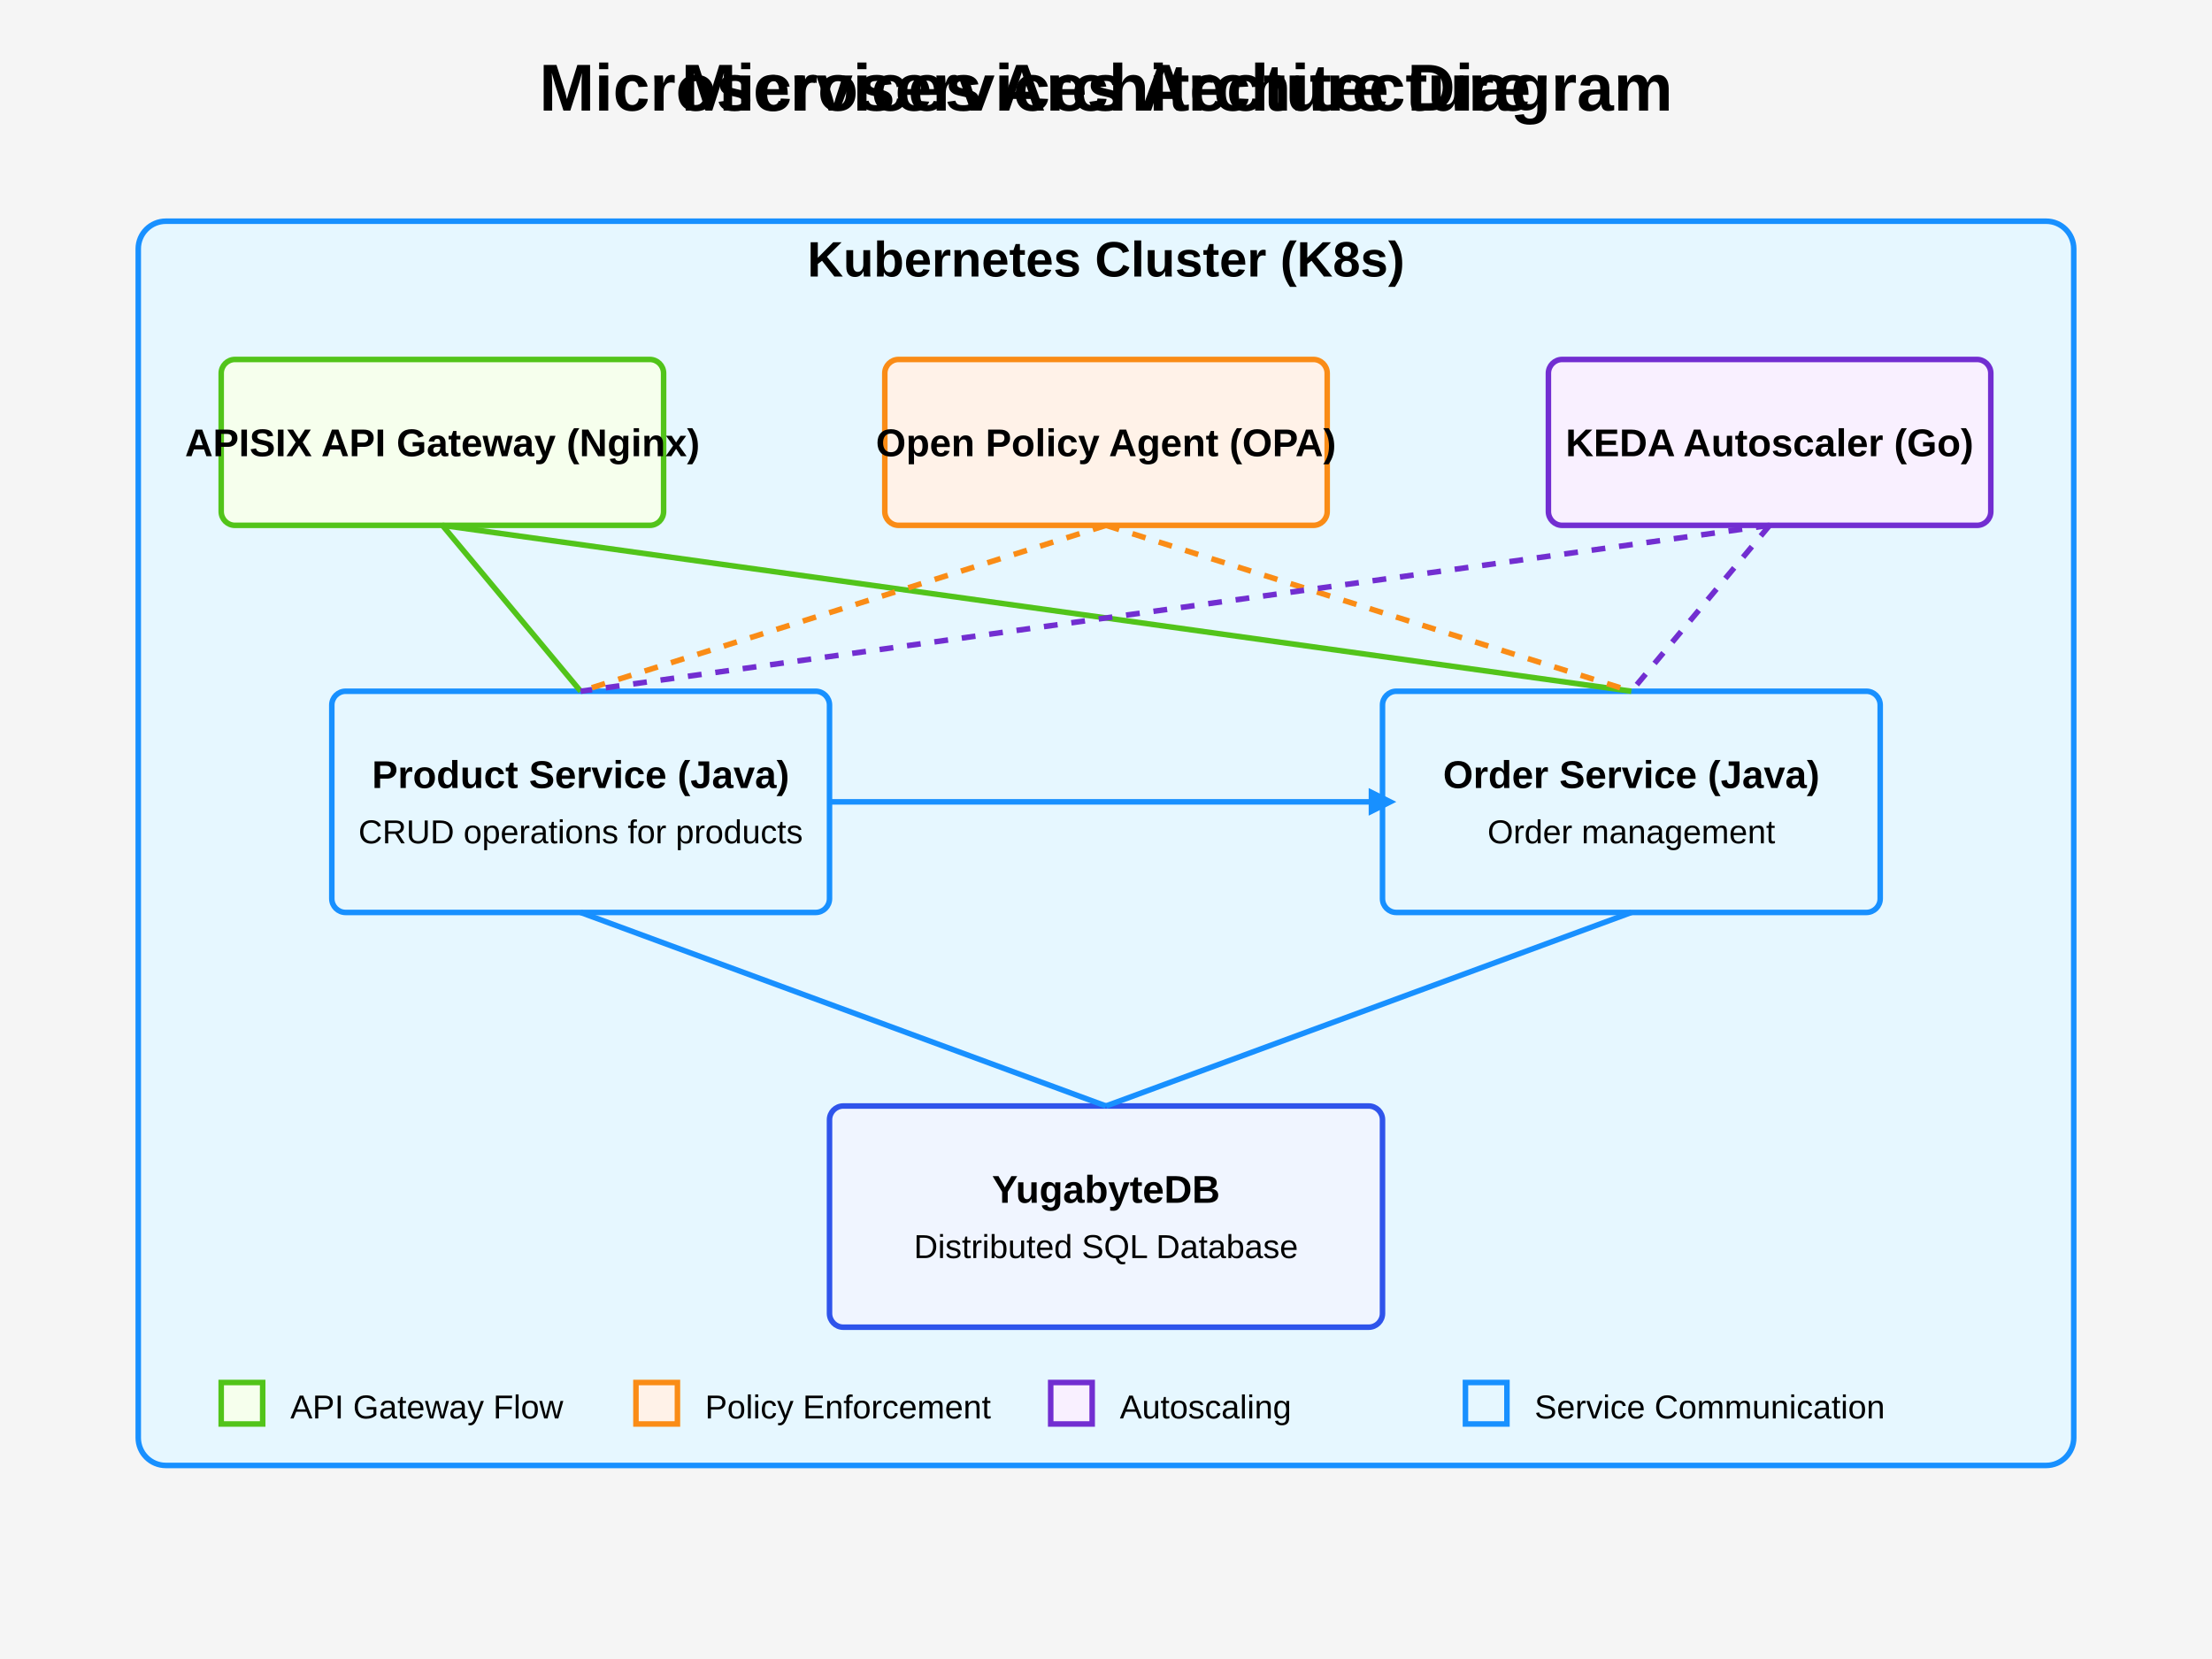
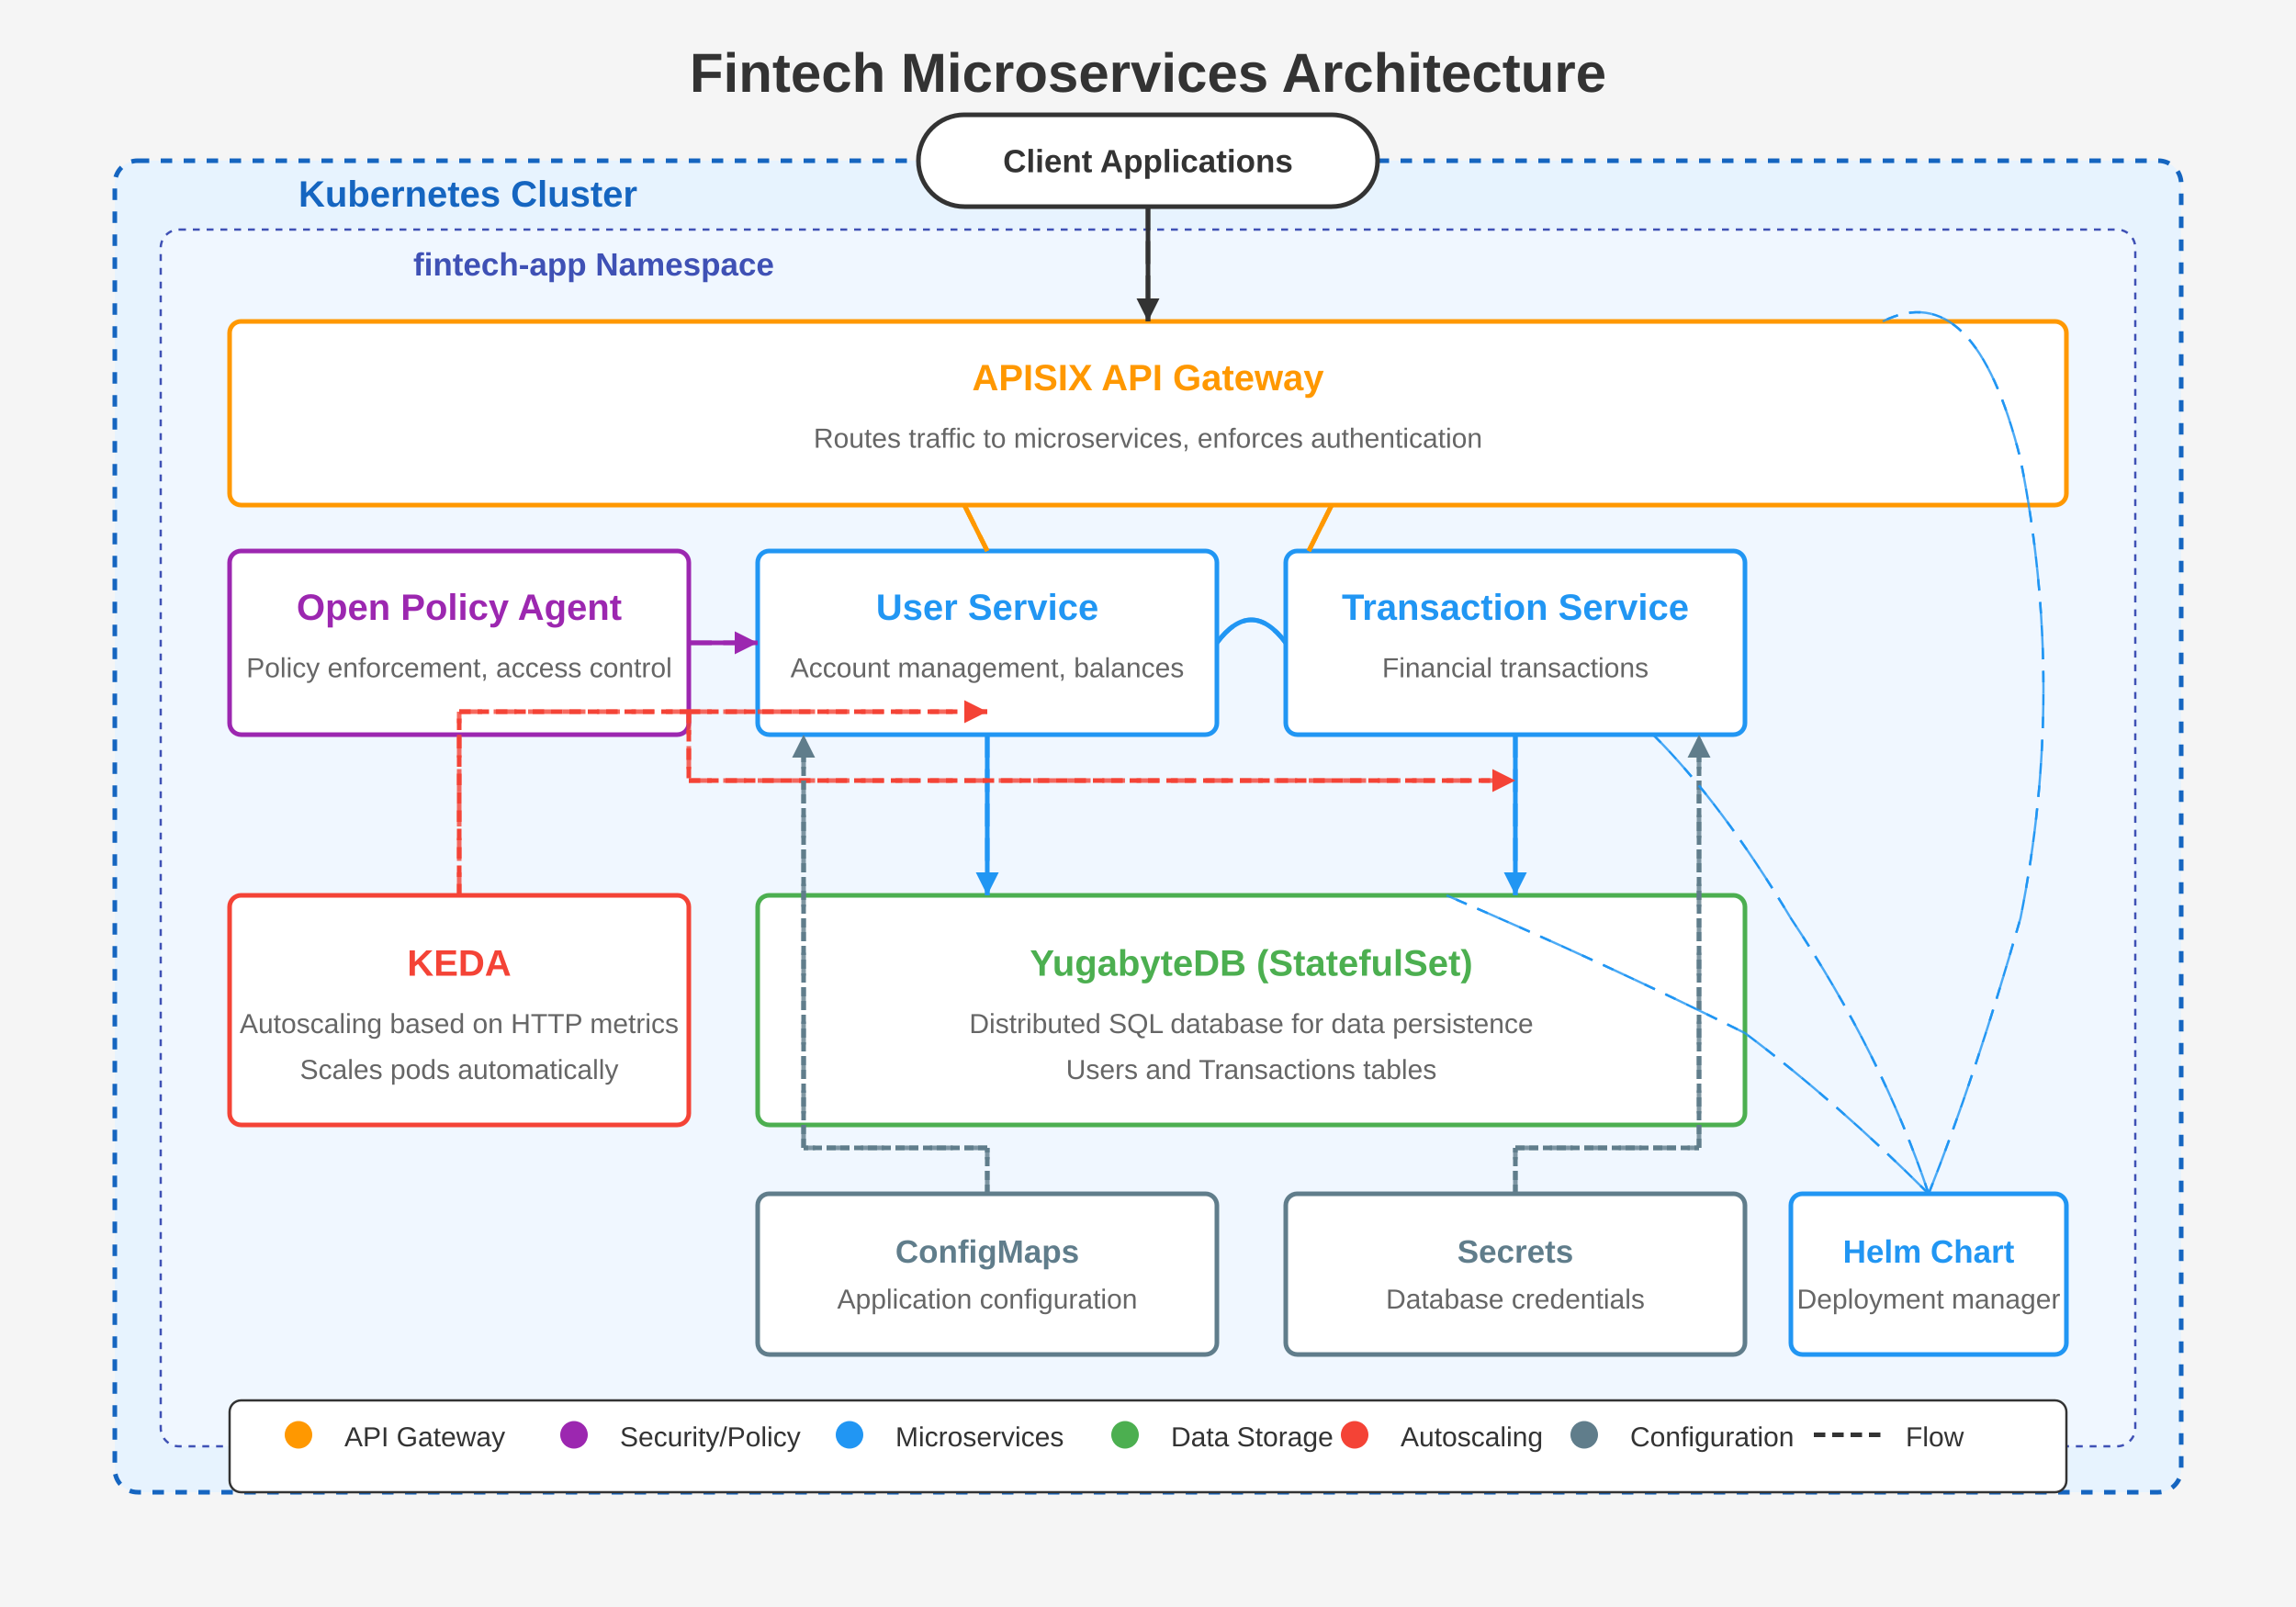
- <svg xmlns="http://www.w3.org/2000/svg" viewBox="0 0 800 600">
-   <rect width="800" height="600" fill="#f5f5f5" />
-   <text x="400" y="40" font-family="Arial" font-size="24" font-weight="bold" text-anchor="middle">Microservices Architecture Diagram</text>
-   <text x="400" y="40" font-family="Arial" font-size="24" font-weight="bold" text-anchor="middle">Microservices Architecture</text>
-   <rect x="50" y="80" width="700" height="450" rx="10" ry="10" fill="#e6f7ff" stroke="#1890ff" stroke-width="2" />
-   <text x="400" y="100" font-family="Arial" font-size="18" font-weight="bold" text-anchor="middle">Kubernetes Cluster (K8s)</text>
-   <rect x="80" y="130" width="160" height="60" rx="5" ry="5" fill="#f6ffed" stroke="#52c41a" stroke-width="2" />
-   <text x="160" y="165" font-family="Arial" font-size="14" font-weight="bold" text-anchor="middle">APISIX API Gateway (Nginx)</text>
-   <rect x="320" y="130" width="160" height="60" rx="5" ry="5" fill="#fff2e8" stroke="#fa8c16" stroke-width="2" />
-   <text x="400" y="165" font-family="Arial" font-size="14" font-weight="bold" text-anchor="middle">Open Policy Agent (OPA)</text>
-   <rect x="560" y="130" width="160" height="60" rx="5" ry="5" fill="#f9f0ff" stroke="#722ed1" stroke-width="2" />
-   <text x="640" y="165" font-family="Arial" font-size="14" font-weight="bold" text-anchor="middle">KEDA Autoscaler (Go)</text>
-   <rect x="120" y="250" width="180" height="80" rx="5" ry="5" fill="#e6f7ff" stroke="#1890ff" stroke-width="2" />
-   <text x="210" y="285" font-family="Arial" font-size="14" font-weight="bold" text-anchor="middle">Product Service (Java)</text>
-   <text x="210" y="305" font-family="Arial" font-size="12" text-anchor="middle">CRUD operations for products</text>
-   <rect x="500" y="250" width="180" height="80" rx="5" ry="5" fill="#e6f7ff" stroke="#1890ff" stroke-width="2" />
-   <text x="590" y="285" font-family="Arial" font-size="14" font-weight="bold" text-anchor="middle">Order Service (Java)</text>
-   <text x="590" y="305" font-family="Arial" font-size="12" text-anchor="middle">Order management</text>
-   <rect x="300" y="400" width="200" height="80" rx="5" ry="5" fill="#f0f5ff" stroke="#2f54eb" stroke-width="2" />
-   <text x="400" y="435" font-family="Arial" font-size="14" font-weight="bold" text-anchor="middle">YugabyteDB</text>
-   <text x="400" y="455" font-family="Arial" font-size="12" text-anchor="middle">Distributed SQL Database</text>
-   <line x1="160" y1="190" x2="210" y2="250" stroke="#52c41a" stroke-width="2" />
-   <line x1="160" y1="190" x2="590" y2="250" stroke="#52c41a" stroke-width="2" />
-   <line x1="400" y1="190" x2="210" y2="250" stroke="#fa8c16" stroke-width="2" stroke-dasharray="5,5" />
-   <line x1="400" y1="190" x2="590" y2="250" stroke="#fa8c16" stroke-width="2" stroke-dasharray="5,5" />
-   <line x1="640" y1="190" x2="210" y2="250" stroke="#722ed1" stroke-width="2" stroke-dasharray="5,5" />
-   <line x1="640" y1="190" x2="590" y2="250" stroke="#722ed1" stroke-width="2" stroke-dasharray="5,5" />
-   <line x1="210" y1="330" x2="400" y2="400" stroke="#1890ff" stroke-width="2" />
-   <line x1="590" y1="330" x2="400" y2="400" stroke="#1890ff" stroke-width="2" />
-   <line x1="300" y1="290" x2="500" y2="290" stroke="#1890ff" stroke-width="2" />
-   <polygon points="495,285 505,290 495,295" fill="#1890ff" />
-   <rect x="80" y="500" width="15" height="15" fill="#f6ffed" stroke="#52c41a" stroke-width="2" />
-   <text x="105" y="513" font-family="Arial" font-size="12" text-anchor="start">API Gateway Flow</text>
-   <rect x="230" y="500" width="15" height="15" fill="#fff2e8" stroke="#fa8c16" stroke-width="2" />
-   <text x="255" y="513" font-family="Arial" font-size="12" text-anchor="start">Policy Enforcement</text>
-   <rect x="380" y="500" width="15" height="15" fill="#f9f0ff" stroke="#722ed1" stroke-width="2" />
-   <text x="405" y="513" font-family="Arial" font-size="12" text-anchor="start">Autoscaling</text>
-   <rect x="530" y="500" width="15" height="15" fill="#e6f7ff" stroke="#1890ff" stroke-width="2" />
-   <text x="555" y="513" font-family="Arial" font-size="12" text-anchor="start">Service Communication</text>
+ <svg xmlns="http://www.w3.org/2000/svg" viewBox="0 0 1000 700">
+   <rect width="1000" height="700" fill="#f5f5f5" />
+   <text x="500" y="40" font-family="Arial" font-size="24" font-weight="bold" text-anchor="middle" fill="#333">Fintech Microservices Architecture</text>
+   <rect x="50" y="70" width="900" height="580" rx="10" ry="10" fill="#E7F3FE" stroke="#1565C0" stroke-width="2" stroke-dasharray="5,5" />
+   <text x="130" y="90" font-family="Arial" font-size="16" font-weight="bold" fill="#1565C0">Kubernetes Cluster</text>
+   <rect x="70" y="100" width="860" height="530" rx="8" ry="8" fill="#F0F7FF" stroke="#3F51B5" stroke-width="1" stroke-dasharray="3,3" />
+   <text x="180" y="120" font-family="Arial" font-size="14" font-weight="bold" fill="#3F51B5">fintech-app Namespace</text>
+   <rect x="100" y="140" width="800" height="80" rx="5" ry="5" fill="#FFF" stroke="#FF9800" stroke-width="2" />
+   <text x="500" y="170" font-family="Arial" font-size="16" font-weight="bold" text-anchor="middle" fill="#FF9800">APISIX API Gateway</text>
+   <text x="500" y="195" font-family="Arial" font-size="12" text-anchor="middle" fill="#666">Routes traffic to microservices, enforces authentication</text>
+   <rect x="100" y="240" width="200" height="80" rx="5" ry="5" fill="#FFF" stroke="#9C27B0" stroke-width="2" />
+   <text x="200" y="270" font-family="Arial" font-size="16" font-weight="bold" text-anchor="middle" fill="#9C27B0">Open Policy Agent</text>
+   <text x="200" y="295" font-family="Arial" font-size="12" text-anchor="middle" fill="#666">Policy enforcement, access control</text>
+   <rect x="330" y="240" width="200" height="80" rx="5" ry="5" fill="#FFF" stroke="#2196F3" stroke-width="2" />
+   <text x="430" y="270" font-family="Arial" font-size="16" font-weight="bold" text-anchor="middle" fill="#2196F3">User Service</text>
+   <text x="430" y="295" font-family="Arial" font-size="12" text-anchor="middle" fill="#666">Account management, balances</text>
+   <rect x="560" y="240" width="200" height="80" rx="5" ry="5" fill="#FFF" stroke="#2196F3" stroke-width="2" />
+   <text x="660" y="270" font-family="Arial" font-size="16" font-weight="bold" text-anchor="middle" fill="#2196F3">Transaction Service</text>
+   <text x="660" y="295" font-family="Arial" font-size="12" text-anchor="middle" fill="#666">Financial transactions</text>
+   <rect x="330" y="390" width="430" height="100" rx="5" ry="5" fill="#FFF" stroke="#4CAF50" stroke-width="2" />
+   <text x="545" y="425" font-family="Arial" font-size="16" font-weight="bold" text-anchor="middle" fill="#4CAF50">YugabyteDB (StatefulSet)</text>
+   <text x="545" y="450" font-family="Arial" font-size="12" text-anchor="middle" fill="#666">Distributed SQL database for data persistence</text>
+   <text x="545" y="470" font-family="Arial" font-size="12" text-anchor="middle" fill="#666">Users and Transactions tables</text>
+   <rect x="100" y="390" width="200" height="100" rx="5" ry="5" fill="#FFF" stroke="#F44336" stroke-width="2" />
+   <text x="200" y="425" font-family="Arial" font-size="16" font-weight="bold" text-anchor="middle" fill="#F44336">KEDA</text>
+   <text x="200" y="450" font-family="Arial" font-size="12" text-anchor="middle" fill="#666">Autoscaling based on HTTP metrics</text>
+   <text x="200" y="470" font-family="Arial" font-size="12" text-anchor="middle" fill="#666">Scales pods automatically</text>
+   <rect x="330" y="520" width="200" height="70" rx="5" ry="5" fill="#FFF" stroke="#607D8B" stroke-width="2" />
+   <text x="430" y="550" font-family="Arial" font-size="14" font-weight="bold" text-anchor="middle" fill="#607D8B">ConfigMaps</text>
+   <text x="430" y="570" font-family="Arial" font-size="12" text-anchor="middle" fill="#666">Application configuration</text>
+   <rect x="560" y="520" width="200" height="70" rx="5" ry="5" fill="#FFF" stroke="#607D8B" stroke-width="2" />
+   <text x="660" y="550" font-family="Arial" font-size="14" font-weight="bold" text-anchor="middle" fill="#607D8B">Secrets</text>
+   <text x="660" y="570" font-family="Arial" font-size="12" text-anchor="middle" fill="#666">Database credentials</text>
+   <rect x="400" y="50" width="200" height="40" rx="20" ry="20" fill="#FFF" stroke="#333" stroke-width="2" />
+   <text x="500" y="75" font-family="Arial" font-size="14" font-weight="bold" text-anchor="middle" fill="#333">Client Applications</text>
+   <rect x="780" y="520" width="120" height="70" rx="5" ry="5" fill="#FFF" stroke="#2196F3" stroke-width="2" />
+   <text x="840" y="550" font-family="Arial" font-size="14" font-weight="bold" text-anchor="middle" fill="#2196F3">Helm Chart</text>
+   <text x="840" y="570" font-family="Arial" font-size="12" text-anchor="middle" fill="#666">Deployment manager</text>
+   <line x1="500" y1="90" x2="500" y2="140" stroke="#333" stroke-width="2" />
+   <line x1="500" y1="90" x2="500" y2="140" stroke="#333" stroke-width="2" stroke-dasharray="10 5" opacity="0.8">
+     <animate attributeName="stroke-dashoffset" from="1" to="15" dur="0.5s" repeatCount="indefinite" />
+   </line>
+   <polygon points="500,140 495,130 505,130" fill="#333" />
+   <line x1="420" y1="220" x2="430" y2="240" stroke="#FF9800" stroke-width="2" />
+   <line x1="420" y1="220" x2="430" y2="240" stroke="#FF9800" stroke-width="2" stroke-dasharray="10 5" opacity="0.8">
+     <animate attributeName="stroke-dashoffset" from="0" to="15" dur="0.5s" repeatCount="indefinite" />
+   </line>
+   <line x1="580" y1="220" x2="570" y2="240" stroke="#FF9800" stroke-width="2" />
+   <line x1="580" y1="220" x2="570" y2="240" stroke="#FF9800" stroke-width="2" stroke-dasharray="10 5" opacity="0.8">
+     <animate attributeName="stroke-dashoffset" from="0" to="15" dur="0.5s" repeatCount="indefinite" />
+   </line>
+   <line x1="300" y1="280" x2="330" y2="280" stroke="#9C27B0" stroke-width="2" />
+   <line x1="300" y1="280" x2="330" y2="280" stroke="#9C27B0" stroke-width="2" stroke-dasharray="10 5" opacity="0.8">
+     <animate attributeName="stroke-dashoffset" from="0" to="15" dur="0.5s" repeatCount="indefinite" />
+   </line>
+   <polygon points="330,280 320,275 320,285" fill="#9C27B0" />
+   <line x1="430" y1="320" x2="430" y2="390" stroke="#2196F3" stroke-width="2" />
+   <line x1="430" y1="320" x2="430" y2="390" stroke="#2196F3" stroke-width="2" stroke-dasharray="10 5" opacity="0.8">
+     <animate attributeName="stroke-dashoffset" from="0" to="15" dur="0.5s" repeatCount="indefinite" />
+   </line>
+   <polygon points="430,390 425,380 435,380" fill="#2196F3" />
+   <line x1="660" y1="320" x2="660" y2="390" stroke="#2196F3" stroke-width="2" />
+   <line x1="660" y1="320" x2="660" y2="390" stroke="#2196F3" stroke-width="2" stroke-dasharray="10 5" opacity="0.8">
+     <animate attributeName="stroke-dashoffset" from="0" to="15" dur="0.5s" repeatCount="indefinite" />
+   </line>
+   <polygon points="660,390 655,380 665,380" fill="#2196F3" />
+   <path d="M 530 280 Q 545 260 560 280" stroke="#2196F3" stroke-width="2" fill="none" />
+   <path d="M 530 280 Q 545 260 560 280" stroke="#2196F3" stroke-width="2" fill="none" stroke-dasharray="10 5" opacity="0.8">
+     <animate attributeName="stroke-dashoffset" from="0" to="15" dur="0.5s" repeatCount="indefinite" />
+   </path>
+   <line x1="200" y1="390" x2="200" y2="310" stroke="#F44336" stroke-width="2" stroke-dasharray="5,3" />
+   <line x1="200" y1="390" x2="200" y2="310" stroke="#F44336" stroke-width="2" stroke-dasharray="10 5" opacity="0.8">
+     <animate attributeName="stroke-dashoffset" from="0" to="15" dur="0.5s" repeatCount="indefinite" />
+   </line>
+   <line x1="200" y1="310" x2="300" y2="310" stroke="#F44336" stroke-width="2" stroke-dasharray="5,3" />
+   <line x1="200" y1="310" x2="300" y2="310" stroke="#F44336" stroke-width="2" stroke-dasharray="10 5" opacity="0.8">
+     <animate attributeName="stroke-dashoffset" from="15" to="0" dur="0.5s" repeatCount="indefinite" />
+   </line>
+   <line x1="300" y1="310" x2="430" y2="310" stroke="#F44336" stroke-width="2" stroke-dasharray="5,3" />
+   <line x1="300" y1="310" x2="430" y2="310" stroke="#F44336" stroke-width="2" stroke-dasharray="10 5" opacity="0.8">
+     <animate attributeName="stroke-dashoffset" from="15" to="0" dur="0.5s" repeatCount="indefinite" />
+   </line>
+   <polygon points="430,310 420,305 420,315" fill="#F44336" />
+   <line x1="300" y1="310" x2="300" y2="340" stroke="#F44336" stroke-width="2" stroke-dasharray="5,3" />
+   <line x1="300" y1="310" x2="300" y2="340" stroke="#F44336" stroke-width="2" stroke-dasharray="10 5" opacity="0.8">
+     <animate attributeName="stroke-dashoffset" from="0" to="15" dur="0.5s" repeatCount="indefinite" />
+   </line>
+   <line x1="300" y1="340" x2="660" y2="340" stroke="#F44336" stroke-width="2" stroke-dasharray="5,3" />
+   <line x1="300" y1="340" x2="660" y2="340" stroke="#F44336" stroke-width="2" stroke-dasharray="10 5" opacity="0.8">
+     <animate attributeName="stroke-dashoffset" from="0" to="15" dur="0.5s" repeatCount="indefinite" />
+   </line>
+   <polygon points="660,340 650,335 650,345" fill="#F44336" />
+   <line x1="430" y1="520" x2="430" y2="500" stroke="#607D8B" stroke-width="2" stroke-dasharray="4,2" />
+   <line x1="430" y1="520" x2="430" y2="500" stroke="#607D8B" stroke-width="2" stroke-dasharray="10 5" opacity="0.8">
+     <animate attributeName="stroke-dashoffset" from="0" to="15" dur="0.5s" repeatCount="indefinite" />
+   </line>
+   <line x1="430" y1="500" x2="350" y2="500" stroke="#607D8B" stroke-width="2" stroke-dasharray="4,2" />
+   <line x1="430" y1="500" x2="350" y2="500" stroke="#607D8B" stroke-width="2" stroke-dasharray="10 5" opacity="0.8">
+     <animate attributeName="stroke-dashoffset" from="0" to="15" dur="0.5s" repeatCount="indefinite" />
+   </line>
+   <line x1="350" y1="500" x2="350" y2="320" stroke="#607D8B" stroke-width="2" stroke-dasharray="4,2" />
+   <line x1="350" y1="500" x2="350" y2="320" stroke="#607D8B" stroke-width="2" stroke-dasharray="10 5" opacity="0.8">
+     <animate attributeName="stroke-dashoffset" from="0" to="15" dur="0.5s" repeatCount="indefinite" />
+   </line>
+   <polygon points="350,320 345,330 355,330" fill="#607D8B" />
+   <line x1="660" y1="520" x2="660" y2="500" stroke="#607D8B" stroke-width="2" stroke-dasharray="4,2" />
+   <line x1="660" y1="520" x2="660" y2="500" stroke="#607D8B" stroke-width="2" stroke-dasharray="10 5" opacity="0.8">
+     <animate attributeName="stroke-dashoffset" from="15" to="1" dur="0.5s" repeatCount="indefinite" />
+   </line>
+   <line x1="660" y1="500" x2="740" y2="500" stroke="#607D8B" stroke-width="2" stroke-dasharray="4,2" />
+   <line x1="660" y1="500" x2="740" y2="500" stroke="#607D8B" stroke-width="2" stroke-dasharray="10 5" opacity="0.8">
+     <animate attributeName="stroke-dashoffset" from="15" to="1" dur="0.5s" repeatCount="indefinite" />
+   </line>
+   <line x1="740" y1="500" x2="740" y2="320" stroke="#607D8B" stroke-width="2" stroke-dasharray="4,2" />
+   <line x1="740" y1="500" x2="740" y2="320" stroke="#607D8B" stroke-width="2" stroke-dasharray="10 5" opacity="0.8">
+     <animate attributeName="stroke-dashoffset" from="0" to="15" dur="0.5s" repeatCount="indefinite" />
+   </line>
+   <polygon points="740,320 735,330 745,330" fill="#607D8B" />
+   <path d="M 840 520 Q 860 470 880 400 Q 900 300 880 200 Q 860 120 820 140" stroke="#2196F3" stroke-width="1" stroke-dasharray="5,5" fill="none" />
+   <path d="M 840 520 Q 860 470 880 400 Q 900 300 880 200 Q 860 120 820 140" stroke="#2196F3" stroke-width="1" fill="none" stroke-dasharray="10 5" opacity="0.8">
+     <animate attributeName="stroke-dashoffset" from="0" to="15" dur="0.5s" repeatCount="indefinite" />
+   </path>
+   <path d="M 840 520 Q 820 460 780 400 Q 750 350 720 320" stroke="#2196F3" stroke-width="1" stroke-dasharray="5,5" fill="none" />
+   <path d="M 840 520 Q 820 460 780 400 Q 750 350 720 320" stroke="#2196F3" stroke-width="1" fill="none" stroke-dasharray="10 5" opacity="0.8">
+     <animate attributeName="stroke-dashoffset" from="0" to="15" dur="0.5s" repeatCount="indefinite" />
+   </path>
+   <path d="M 840 520 Q 800 480 760 450 Q 700 420 630 390" stroke="#2196F3" stroke-width="1" stroke-dasharray="5,5" fill="none" />
+   <path d="M 840 520 Q 800 480 760 450 Q 700 420 630 390" stroke="#2196F3" stroke-width="1" fill="none" stroke-dasharray="10 5" opacity="0.8">
+     <animate attributeName="stroke-dashoffset" from="0" to="15" dur="0.5s" repeatCount="indefinite" />
+   </path>
+   <rect x="100" y="610" width="800" height="40" rx="5" ry="5" fill="#FFF" stroke="#333" stroke-width="1" />
+   <circle cx="130" cy="625" r="6" fill="#FF9800" />
+   <text x="150" y="630" font-family="Arial" font-size="12" fill="#333">API Gateway</text>
+   <circle cx="250" cy="625" r="6" fill="#9C27B0" />
+   <text x="270" y="630" font-family="Arial" font-size="12" fill="#333">Security/Policy</text>
+   <circle cx="370" cy="625" r="6" fill="#2196F3" />
+   <text x="390" y="630" font-family="Arial" font-size="12" fill="#333">Microservices</text>
+   <circle cx="490" cy="625" r="6" fill="#4CAF50" />
+   <text x="510" y="630" font-family="Arial" font-size="12" fill="#333">Data Storage</text>
+   <circle cx="590" cy="625" r="6" fill="#F44336" />
+   <text x="610" y="630" font-family="Arial" font-size="12" fill="#333">Autoscaling</text>
+   <circle cx="690" cy="625" r="6" fill="#607D8B" />
+   <text x="710" y="630" font-family="Arial" font-size="12" fill="#333">Configuration</text>
+   <line x1="790" y1="625" x2="820" y2="625" stroke="#333" stroke-width="2" stroke-dasharray="5,3" />
+   <text x="830" y="630" font-family="Arial" font-size="12" fill="#333">Flow</text>
</svg>
